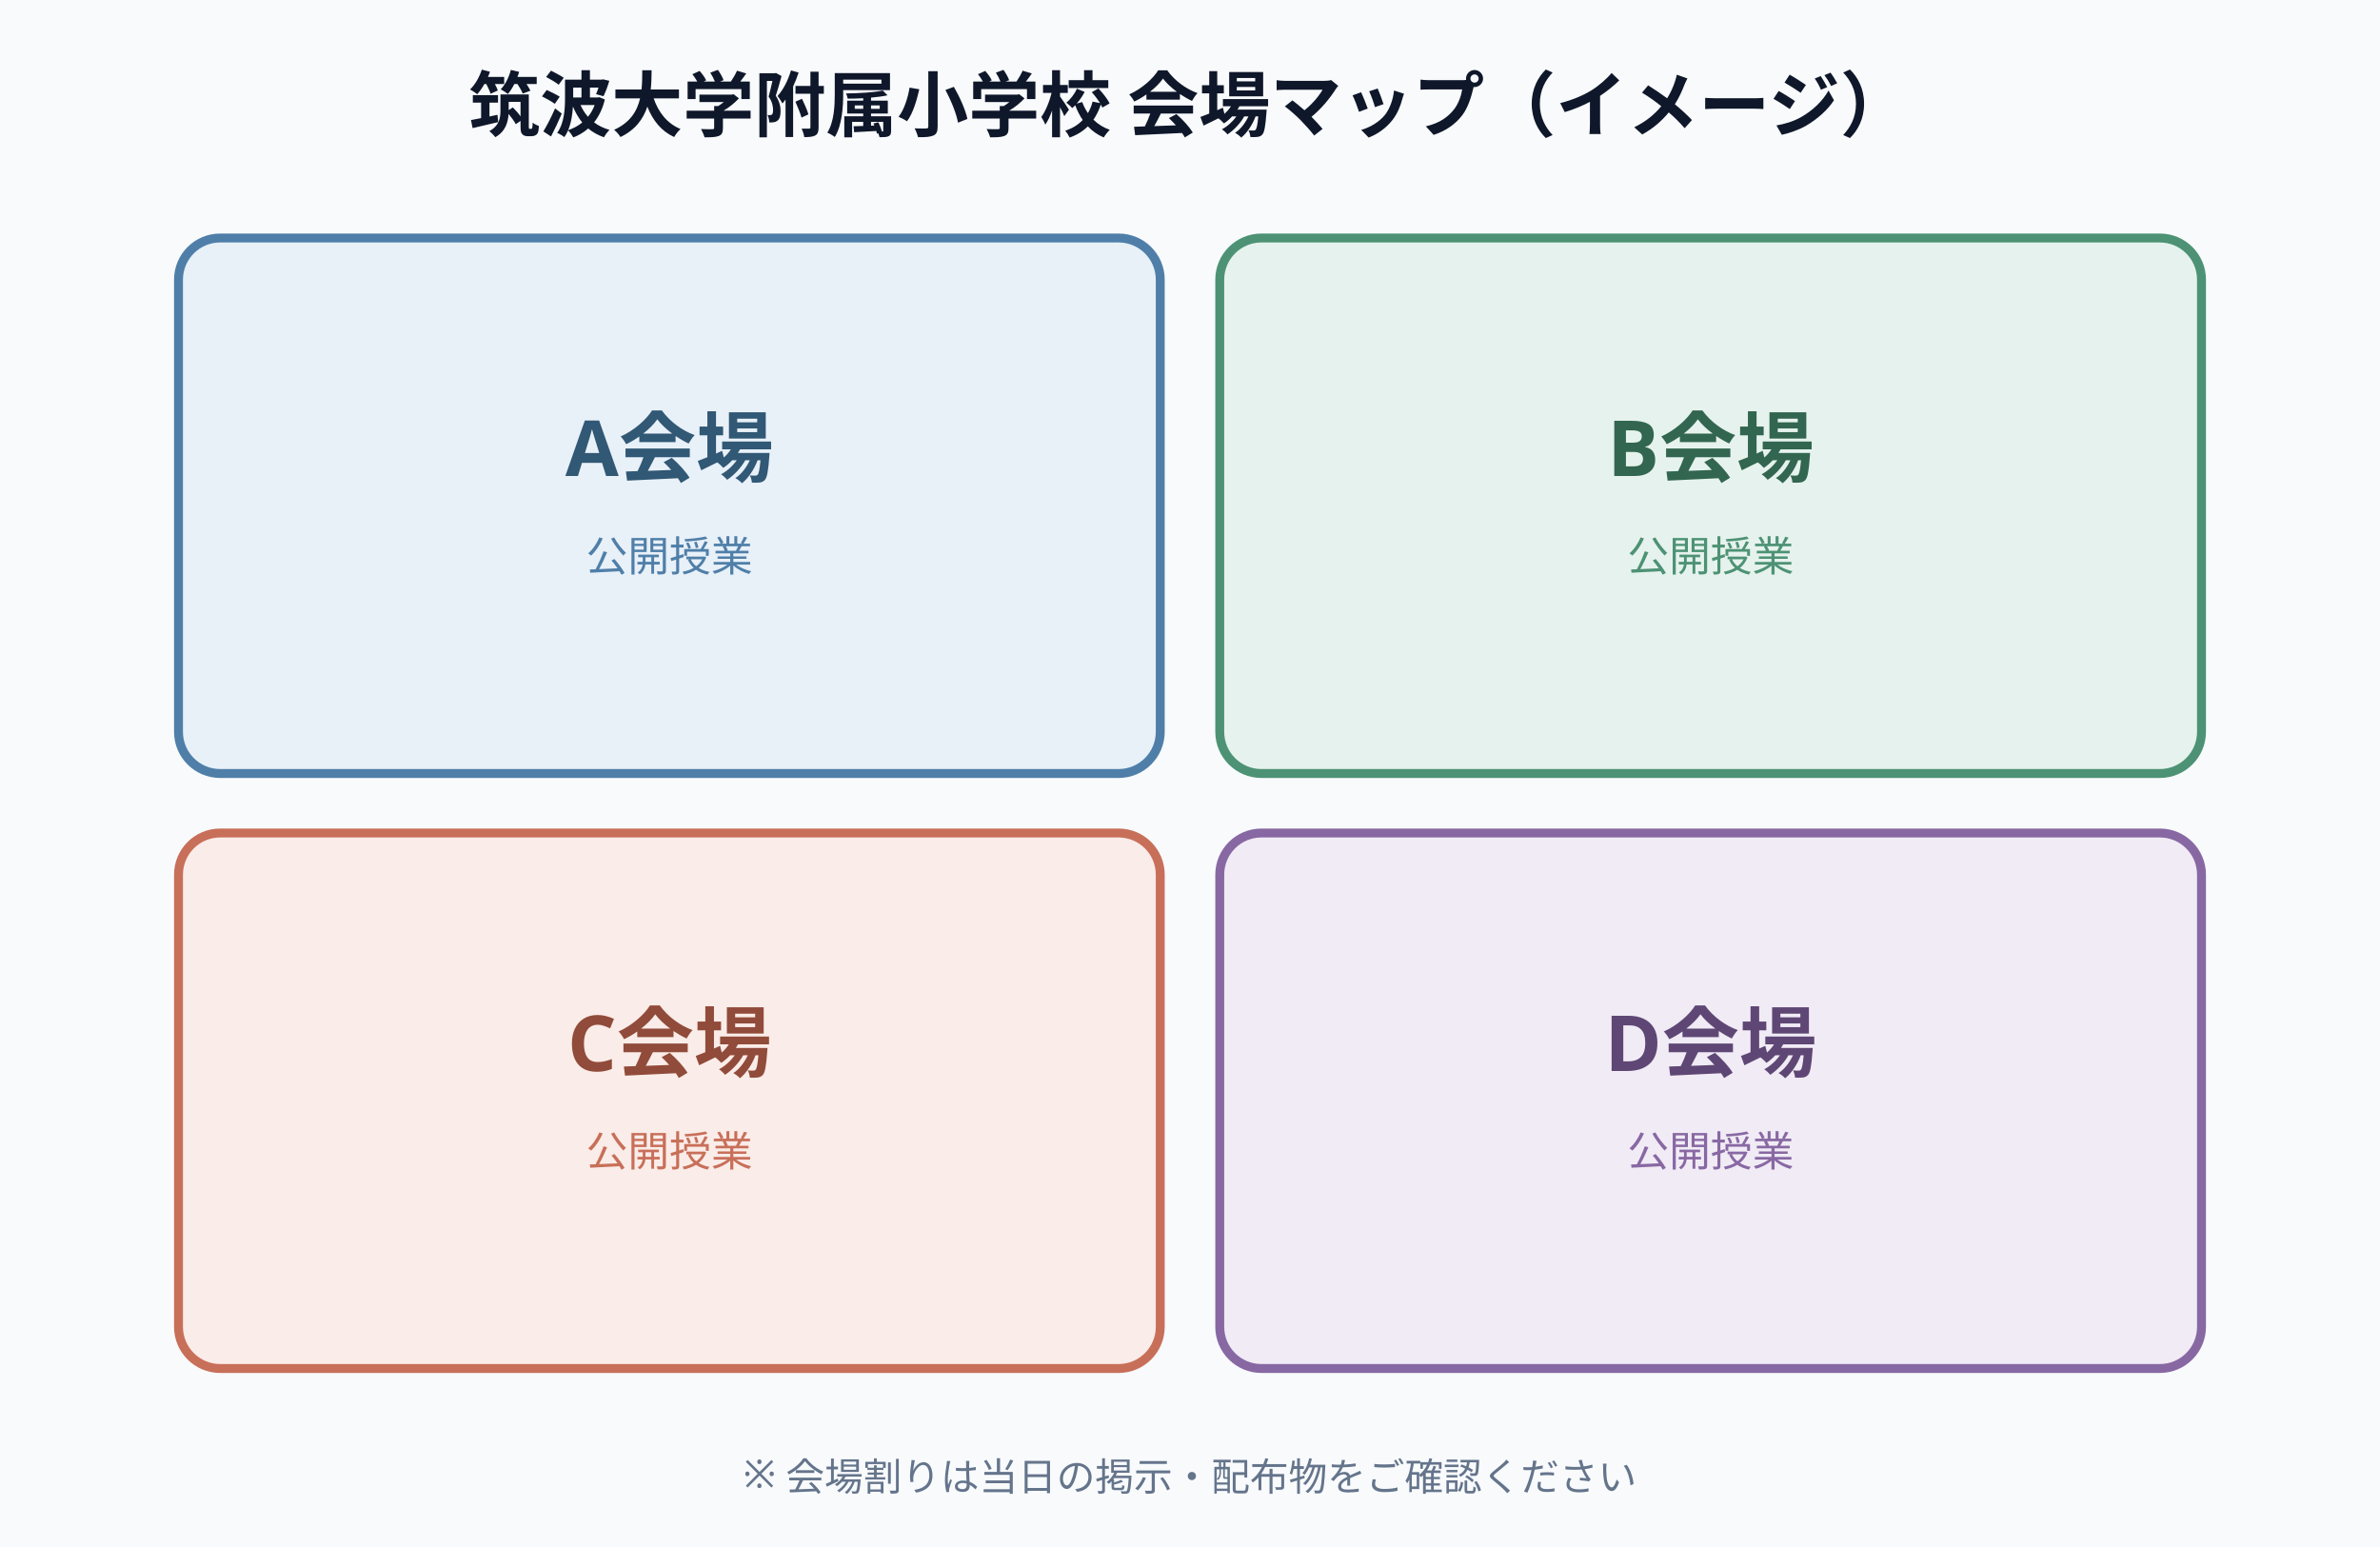
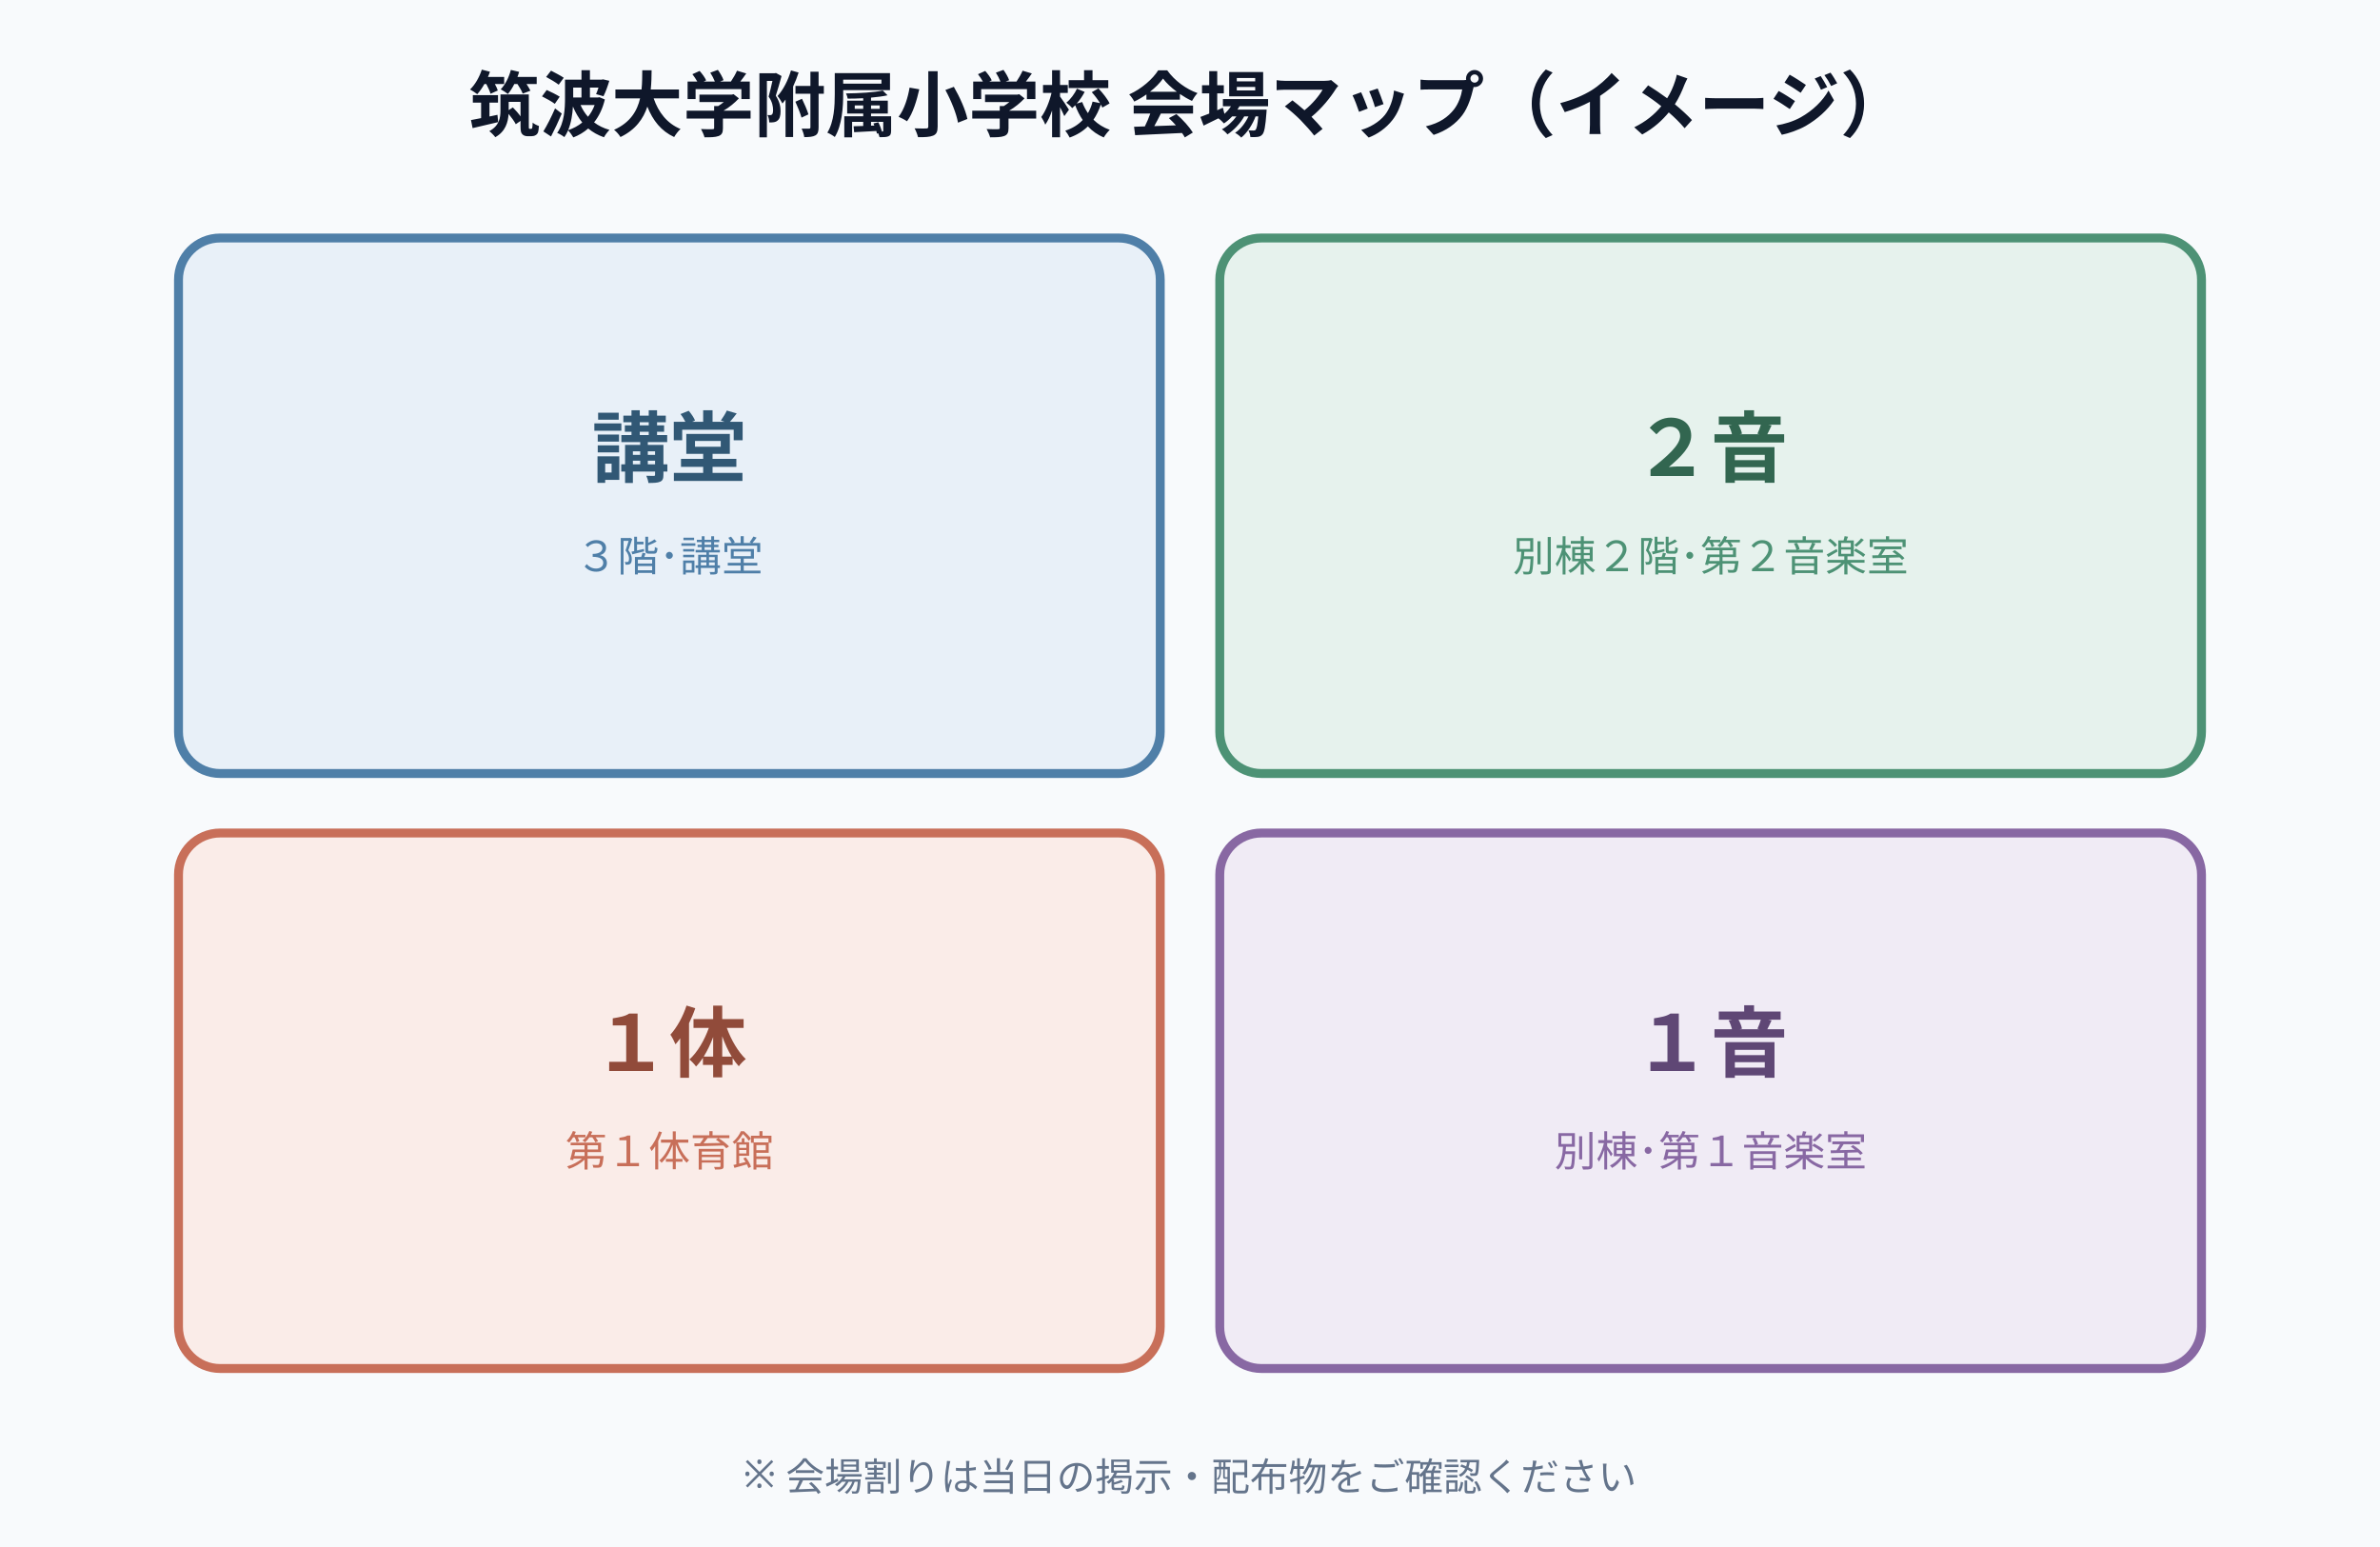
<svg xmlns="http://www.w3.org/2000/svg" viewBox="0 0 800 520" width="800" height="520" font-family="'Hiragino Sans','Yu Gothic',sans-serif">
  <rect width="800" height="520" fill="#f8fafc" />
  <text x="400" y="44" font-size="24" font-weight="700" text-anchor="middle" fill="#0f172a">筑波大学附属小学校 会場マップ（イメージ）</text>
  <rect x="60" y="80" width="330" height="180" rx="14" fill="#e8f0f8" stroke="#4f7fa8" stroke-width="3" />
-   <text x="225" y="160" font-size="26" font-weight="700" text-anchor="middle" fill="#315875">A会場</text>
-   <text x="225" y="192" font-size="14" text-anchor="middle" fill="#4f7fa8">公開授業</text>
+   <text x="225" y="160" font-size="26" font-weight="700" text-anchor="middle" fill="#315875">講堂</text>
+   <text x="225" y="192" font-size="14" text-anchor="middle" fill="#4f7fa8">３階･講堂</text>
  <rect x="410" y="80" width="330" height="180" rx="14" fill="#e6f2ed" stroke="#4d9275" stroke-width="3" />
-   <text x="575" y="160" font-size="26" font-weight="700" text-anchor="middle" fill="#326650">B会場</text>
-   <text x="575" y="192" font-size="14" text-anchor="middle" fill="#4d9275">公開授業</text>
+   <text x="575" y="160" font-size="26" font-weight="700" text-anchor="middle" fill="#326650">２音</text>
+   <text x="575" y="192" font-size="14" text-anchor="middle" fill="#4d9275">別棟２階･第２音楽室</text>
  <rect x="60" y="280" width="330" height="180" rx="14" fill="#faece8" stroke="#c86f59" stroke-width="3" />
-   <text x="225" y="360" font-size="26" font-weight="700" text-anchor="middle" fill="#914b3a">C会場</text>
-   <text x="225" y="392" font-size="14" text-anchor="middle" fill="#c86f59">公開授業</text>
+   <text x="225" y="360" font-size="26" font-weight="700" text-anchor="middle" fill="#914b3a">１体</text>
+   <text x="225" y="392" font-size="14" text-anchor="middle" fill="#c86f59">第１体育館</text>
  <rect x="410" y="280" width="330" height="180" rx="14" fill="#f0ebf5" stroke="#8868a3" stroke-width="3" />
-   <text x="575" y="360" font-size="26" font-weight="700" text-anchor="middle" fill="#5f4775">D会場</text>
-   <text x="575" y="392" font-size="14" text-anchor="middle" fill="#8868a3">公開授業</text>
+   <text x="575" y="360" font-size="26" font-weight="700" text-anchor="middle" fill="#5f4775">１音</text>
+   <text x="575" y="392" font-size="14" text-anchor="middle" fill="#8868a3">別棟･第１音楽室</text>
  <text x="400" y="500" font-size="13" text-anchor="middle" fill="#64748b">※ 会場割りは当日の掲示・配布物をご確認ください</text>
</svg>
